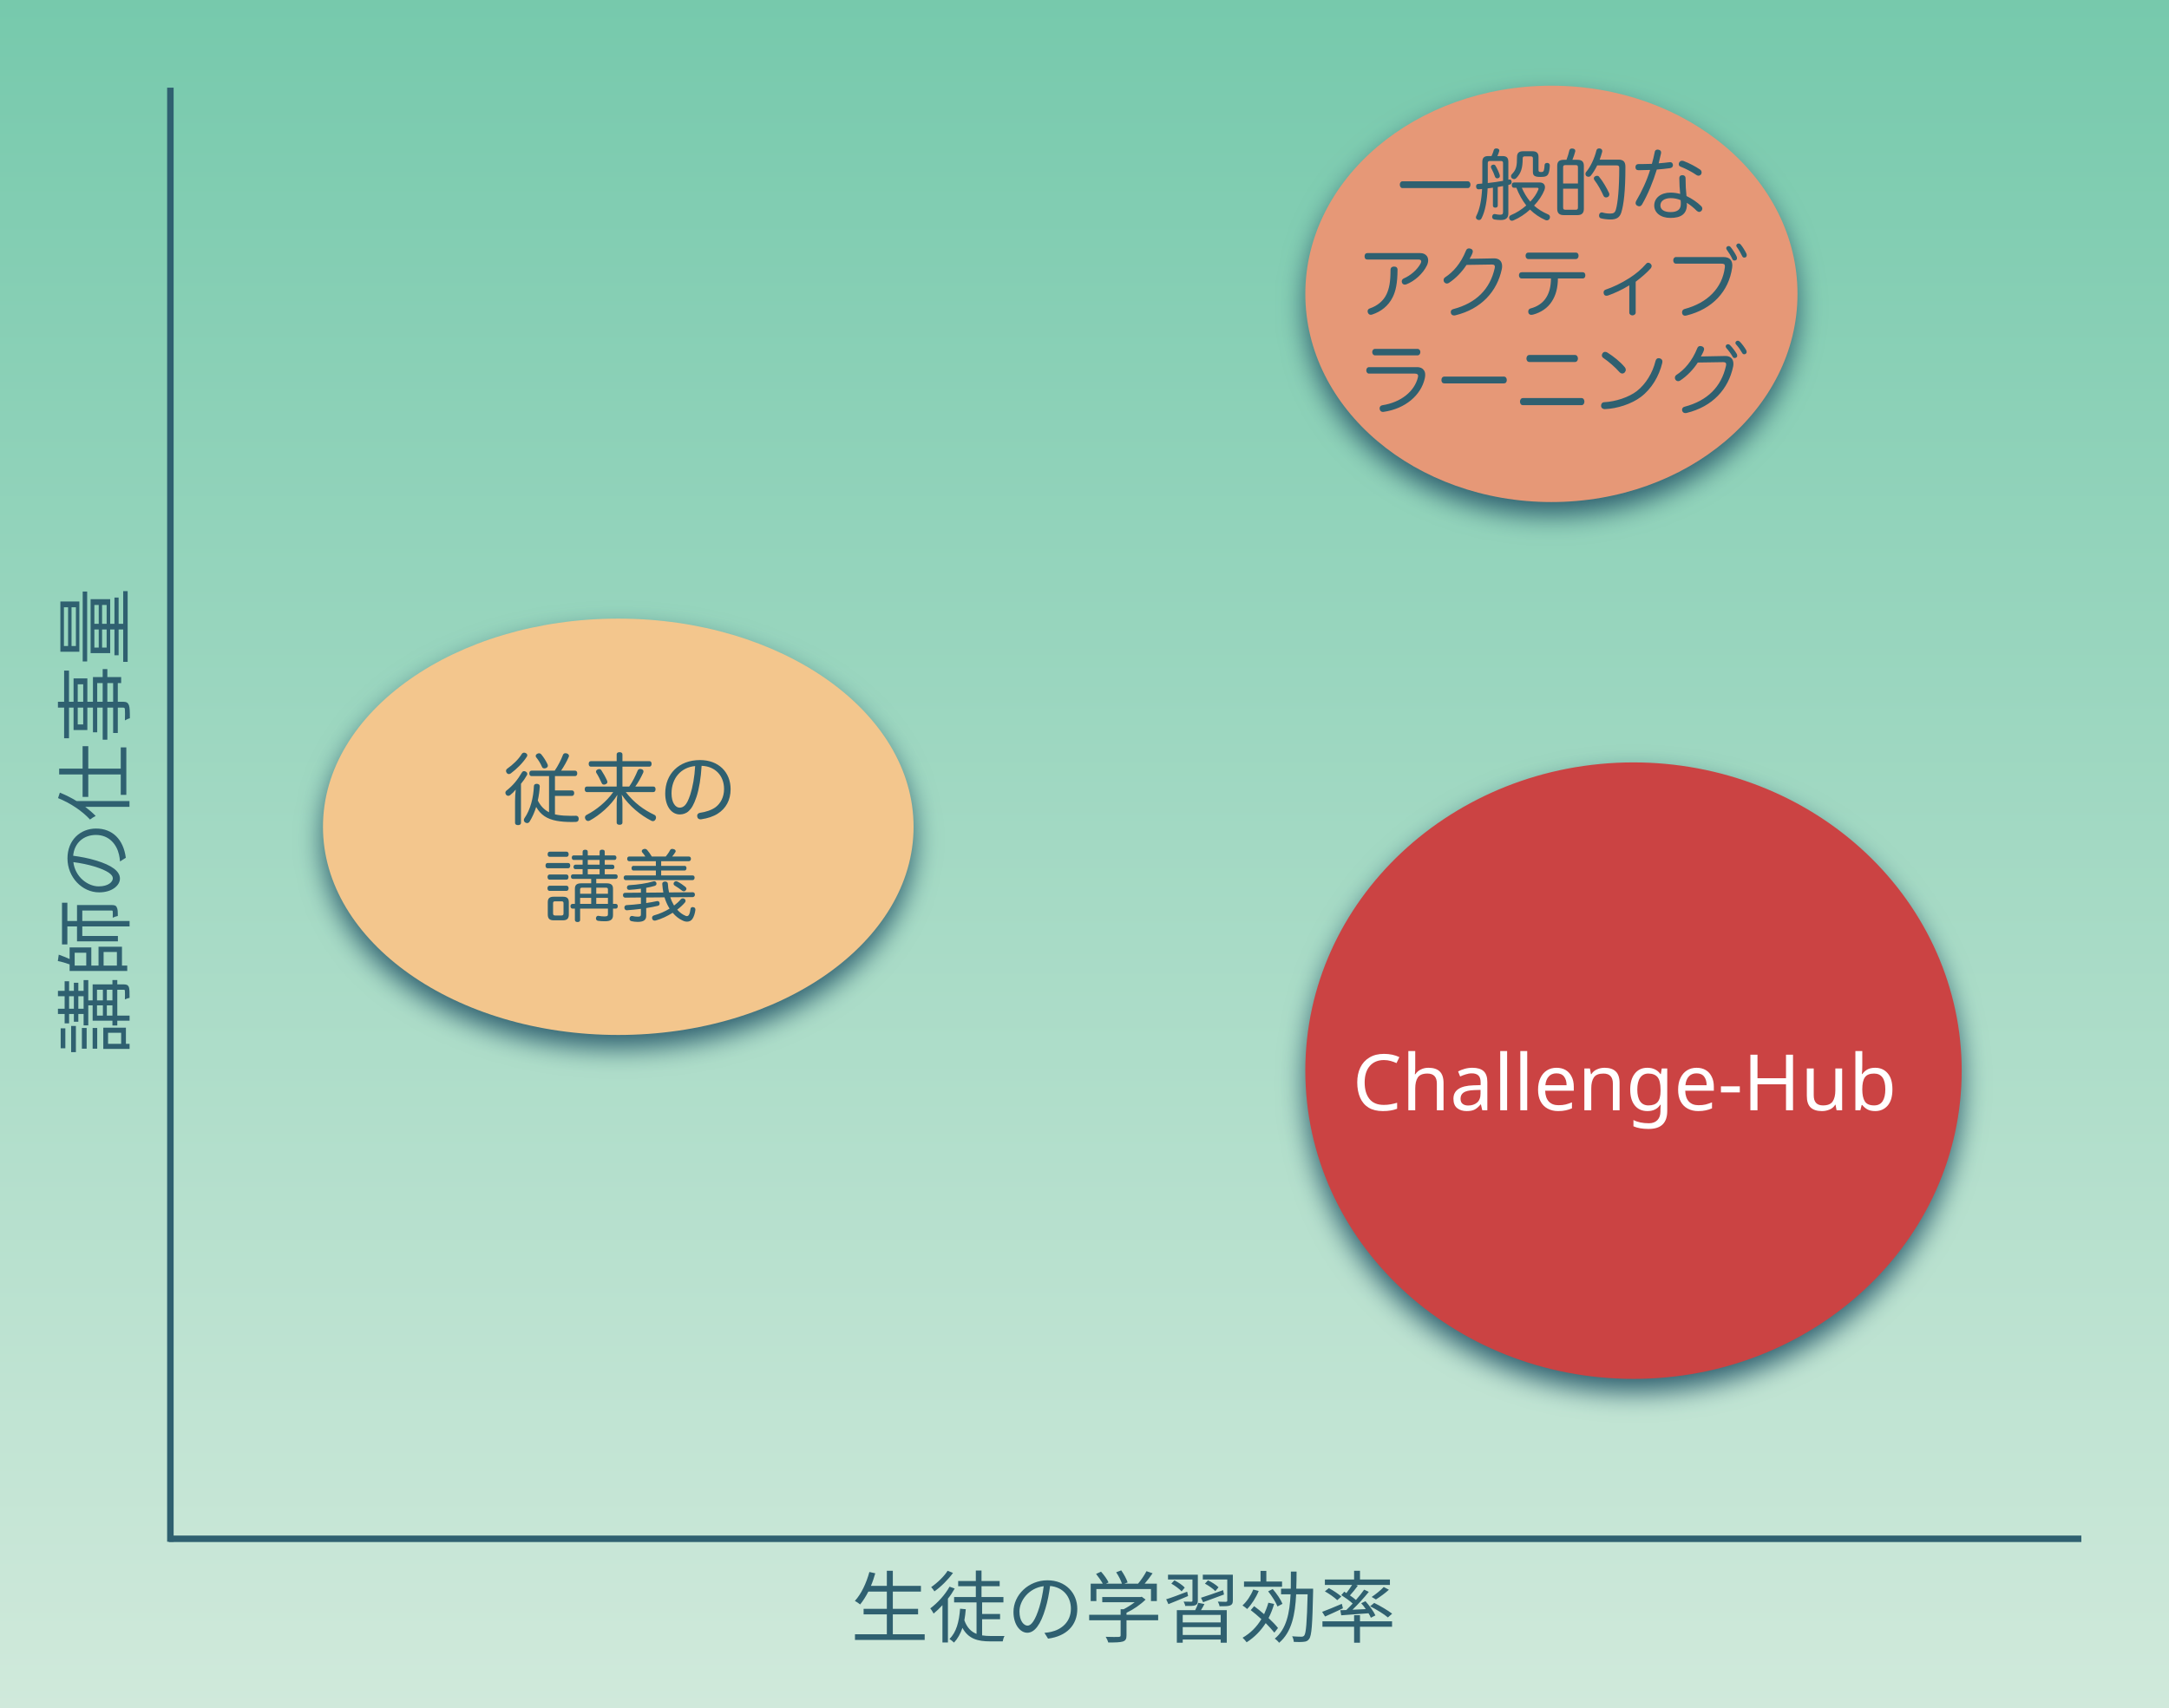
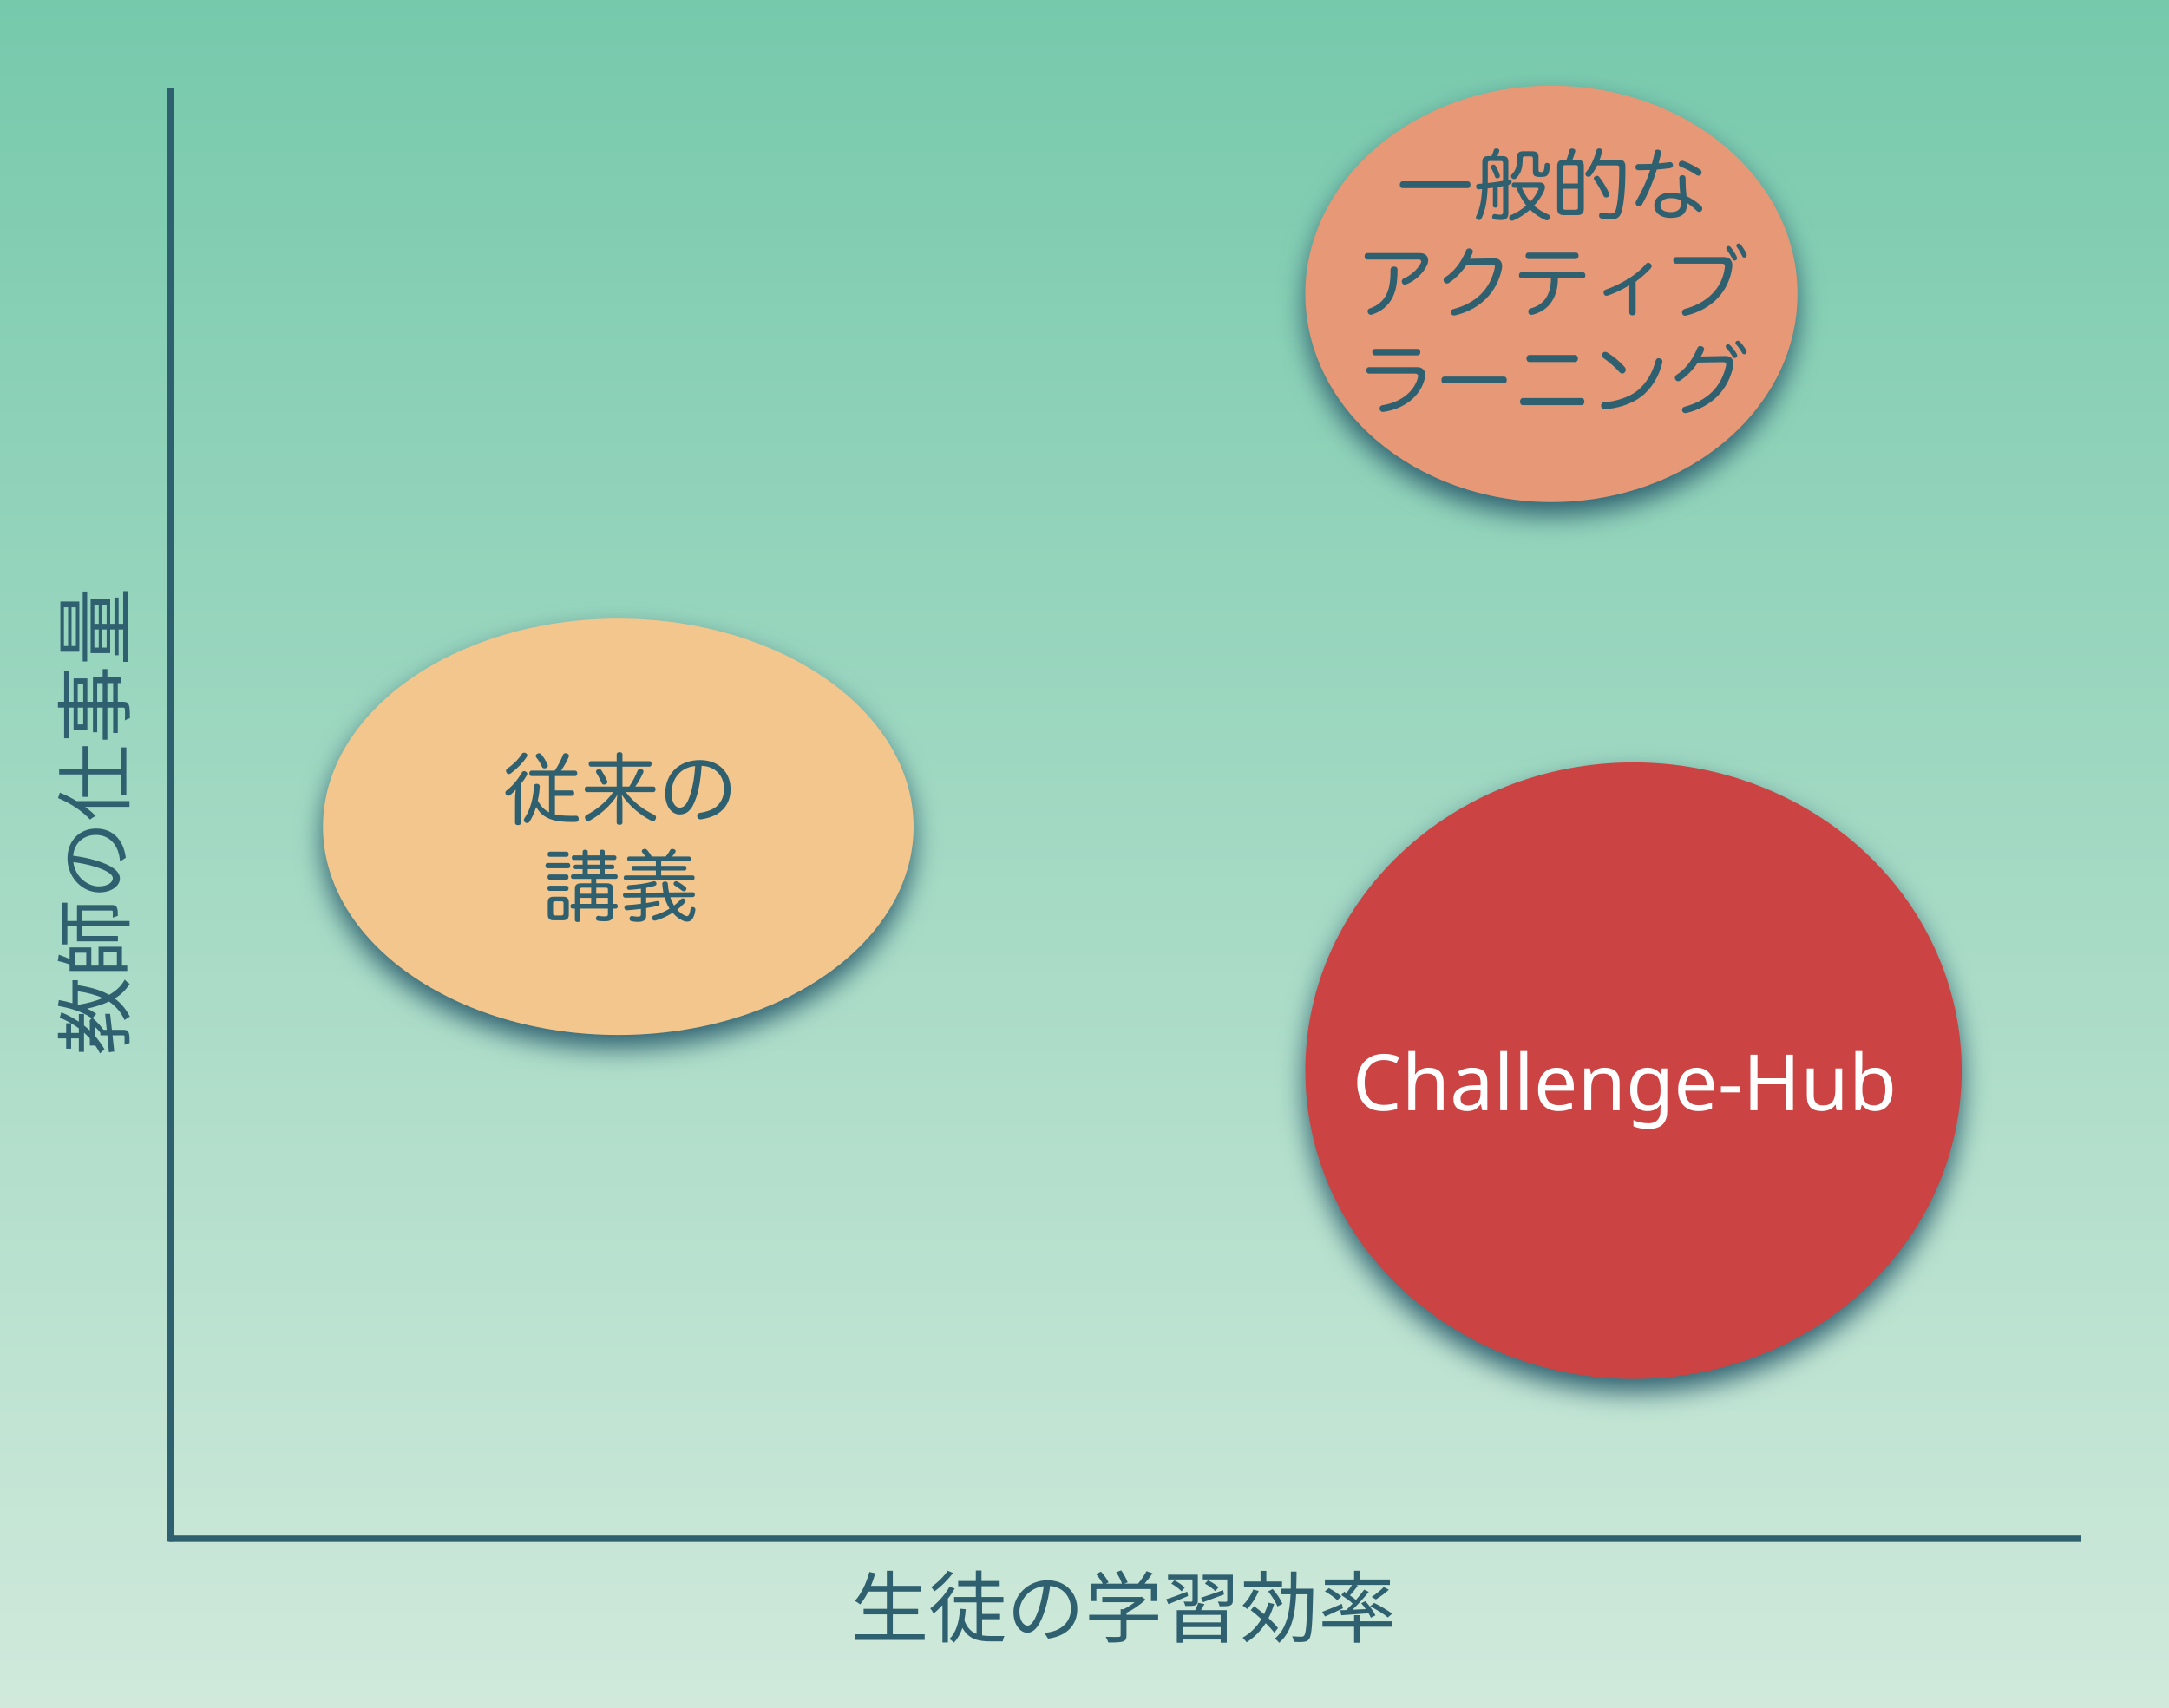
<svg xmlns="http://www.w3.org/2000/svg" xmlns:xlink="http://www.w3.org/1999/xlink" width="334px" height="263px" viewBox="0 0 334 263" version="1.1">
  <defs>
    <linearGradient x1="50%" y1="1.224%" x2="50%" y2="100%" id="linearGradient-1">
      <stop stop-color="#76C9AC" offset="0%" />
      <stop stop-color="#D2EADC" offset="100%" />
    </linearGradient>
    <path d="M52.731,130.338 C52.731,112.631 73.091,98.276 98.206,98.276 C123.321,98.276 143.681,112.631 143.681,130.338 C143.681,148.046 123.321,162.401 98.206,162.401 C73.091,162.401 52.731,148.046 52.731,130.338 Z" id="path-2" />
    <filter x="-7.7%" y="-7.8%" width="115.4%" height="121.8%" filterUnits="objectBoundingBox" id="filter-3">
      <feOffset dx="0" dy="2" in="SourceAlpha" result="shadowOffsetOuter1" />
      <feGaussianBlur stdDeviation="2" in="shadowOffsetOuter1" result="shadowBlurOuter1" />
      <feColorMatrix values="0 0 0 0 0.184   0 0 0 0 0.376   0 0 0 0 0.439  0 0 0 1 0" type="matrix" in="shadowBlurOuter1" />
    </filter>
    <path d="M204.003,48.262 C204.003,30.554 220.969,16.199 241.898,16.199 C262.828,16.199 279.794,30.554 279.794,48.262 C279.794,65.969 262.828,80.324 241.898,80.324 C220.969,80.324 204.003,65.969 204.003,48.262 Z" id="path-4" />
    <filter x="-9.2%" y="-7.8%" width="118.5%" height="121.8%" filterUnits="objectBoundingBox" id="filter-5">
      <feOffset dx="0" dy="2" in="SourceAlpha" result="shadowOffsetOuter1" />
      <feGaussianBlur stdDeviation="2" in="shadowOffsetOuter1" result="shadowBlurOuter1" />
      <feColorMatrix values="0 0 0 0 0.184   0 0 0 0 0.376   0 0 0 0 0.439  0 0 0 1 0" type="matrix" in="shadowBlurOuter1" />
    </filter>
    <path d="M204.003,167.897 C204.003,141.678 226.629,120.423 254.54,120.423 C267.943,120.423 280.797,125.425 290.275,134.328 C299.752,143.231 305.077,155.306 305.077,167.897 C305.077,194.115 282.45,215.37 254.54,215.37 C226.629,215.37 204.003,194.115 204.003,167.897 Z" id="path-6" />
    <filter x="-6.9%" y="-5.3%" width="113.9%" height="114.7%" filterUnits="objectBoundingBox" id="filter-7">
      <feOffset dx="0" dy="2" in="SourceAlpha" result="shadowOffsetOuter1" />
      <feGaussianBlur stdDeviation="2" in="shadowOffsetOuter1" result="shadowBlurOuter1" />
      <feColorMatrix values="0 0 0 0 0.184   0 0 0 0 0.376   0 0 0 0 0.439  0 0 0 1 0" type="matrix" in="shadowBlurOuter1" />
    </filter>
  </defs>
  <g id="Page-1" stroke="none" stroke-width="1" fill="none" fill-rule="evenodd">
    <g id="Shapes" transform="translate(-3, -3)">
      <polygon id="Background" fill="url(#linearGradient-1)" points="4.32079797e-14 0 339 0 339 270 0 270" />
      <path d="M29.237,16.5 L29.237,240.45" id="y-Axis" stroke="#2F6070" stroke-linejoin="round" />
      <path d="M29,240 L323.5,240" id="x-Axis" stroke="#2F6070" stroke-linejoin="round" />
      <g id="Trad-Ellipse">
        <use fill="black" fill-opacity="1" filter="url(#filter-3)" xlink:href="#path-2" />
        <use fill="#F3C68D" fill-rule="evenodd" xlink:href="#path-2" />
      </g>
      <g id="Typical-Ellipse">
        <use fill="black" fill-opacity="1" filter="url(#filter-5)" xlink:href="#path-4" />
        <use fill="#E69877" fill-rule="evenodd" xlink:href="#path-4" />
      </g>
      <g id="CH-Ellipse">
        <use fill="black" fill-opacity="1" filter="url(#filter-7)" xlink:href="#path-6" />
        <use fill="#CB4343" fill-rule="evenodd" xlink:href="#path-6" />
      </g>
    </g>
    <g id="Japanese-Text" transform="translate(8, 18)">
      <text id="生徒の学習効率" font-family="HiraMaruProN-W4, Hiragino Maru Gothic ProN" font-size="12" font-weight="normal" fill="#2F6070">
        <tspan x="123" y="234">生徒の学習効率</tspan>
      </text>
-       <text id="講師の仕事量" transform="translate(6, 108.5) rotate(270) translate(-6, -108.5) " font-family="HiraMaruProN-W4, Hiragino Maru Gothic ProN" font-size="12" font-weight="normal" fill="#2F6070">
-         <tspan x="-30" y="113.5">講師の仕事量</tspan>
+       <text id="教師の仕事量" transform="translate(6, 108.5) rotate(270) translate(-6, -108.5) " font-family="HiraMaruProN-W4, Hiragino Maru Gothic ProN" font-size="12" font-weight="normal" fill="#2F6070">
+         <tspan x="-30" y="113.5">教師の仕事量</tspan>
      </text>
      <path d="M71.312,108.744 L71.312,105.396 C71.312,104.724 71.348,104.1 71.42,103.608 C71.168,103.92 70.856,104.232 70.544,104.472 C70.46,104.532 70.364,104.568 70.268,104.568 C70.136,104.568 70.016,104.508 69.92,104.388 C69.86,104.304 69.824,104.196 69.824,104.1 C69.824,103.968 69.884,103.848 69.992,103.764 C71.012,102.96 71.708,102.096 72.368,100.968 C72.452,100.836 72.56,100.764 72.704,100.764 C72.776,100.764 72.86,100.788 72.956,100.836 C73.112,100.92 73.196,101.052 73.196,101.184 C73.196,101.256 73.184,101.316 73.148,101.376 C72.884,101.844 72.584,102.288 72.224,102.72 L72.224,108.744 C72.224,108.96 72.044,109.08 71.768,109.08 C71.492,109.08 71.312,108.96 71.312,108.744 Z M76.544,101.532 L73.856,101.532 C73.628,101.532 73.508,101.364 73.508,101.112 C73.508,100.86 73.628,100.692 73.856,100.692 L77.42,100.692 C77.924,99.96 78.392,99.036 78.692,98.256 C78.752,98.1 78.884,98.004 79.076,98.004 C79.148,98.004 79.22,98.016 79.292,98.04 C79.496,98.112 79.616,98.256 79.616,98.424 C79.616,98.472 79.604,98.532 79.58,98.58 C79.304,99.228 78.848,100.032 78.404,100.692 L80.552,100.692 C80.768,100.692 80.888,100.86 80.888,101.112 C80.888,101.364 80.768,101.532 80.552,101.532 L77.456,101.532 L77.456,103.74 L80.084,103.74 C80.3,103.74 80.42,103.908 80.42,104.148 C80.42,104.388 80.3,104.58 80.084,104.58 L77.456,104.58 L77.456,107.424 C77.588,107.46 77.732,107.484 77.876,107.508 C78.464,107.604 79.124,107.652 79.916,107.652 C80.156,107.652 80.42,107.652 80.696,107.64 L80.72,107.64 C80.96,107.64 81.116,107.832 81.116,108.108 C81.116,108.42 80.948,108.588 80.672,108.588 C80.444,108.6 80.228,108.6 80.024,108.6 C79.136,108.6 78.368,108.54 77.72,108.42 C76.208,108.144 75.248,107.484 74.564,106.284 C74.312,107.1 73.964,107.88 73.544,108.552 C73.448,108.696 73.316,108.768 73.172,108.768 C73.076,108.768 72.968,108.732 72.872,108.672 C72.74,108.576 72.668,108.444 72.668,108.3 C72.668,108.204 72.704,108.108 72.764,108.012 C73.688,106.692 74.144,104.82 74.216,103.068 C74.228,102.828 74.408,102.72 74.648,102.72 L74.684,102.72 C74.936,102.732 75.116,102.864 75.116,103.104 L75.116,103.128 C75.08,103.836 74.972,104.568 74.816,105.288 C75.2,106.068 75.764,106.704 76.544,107.1 L76.544,101.532 Z M72.968,97.992 C73.112,98.064 73.196,98.184 73.196,98.328 C73.196,98.4 73.172,98.484 73.112,98.568 C72.452,99.576 71.564,100.428 70.676,101.1 C70.58,101.172 70.472,101.22 70.364,101.22 C70.256,101.22 70.136,101.172 70.04,101.052 C69.956,100.956 69.92,100.848 69.92,100.74 C69.92,100.62 69.98,100.488 70.088,100.404 C70.988,99.768 71.816,98.988 72.356,98.112 C72.44,97.992 72.572,97.92 72.704,97.92 C72.788,97.92 72.884,97.944 72.968,97.992 Z M74.732,98.088 C74.828,98.04 74.924,98.016 75.008,98.016 C75.128,98.016 75.248,98.076 75.332,98.16 C75.74,98.664 76.064,99.168 76.328,99.744 C76.352,99.804 76.364,99.864 76.364,99.924 C76.364,100.068 76.28,100.2 76.1,100.284 C76.016,100.32 75.92,100.344 75.836,100.344 C75.668,100.344 75.524,100.272 75.464,100.116 C75.236,99.588 74.972,99.144 74.552,98.616 C74.516,98.556 74.492,98.496 74.492,98.436 C74.492,98.304 74.576,98.172 74.732,98.088 Z M87.848,103.14 L88.892,103.14 C89.42,102.396 89.888,101.424 90.188,100.692 C90.26,100.5 90.416,100.428 90.584,100.428 C90.656,100.428 90.716,100.44 90.788,100.464 C90.98,100.524 91.088,100.644 91.088,100.812 C91.088,100.86 91.076,100.92 91.052,100.992 C90.716,101.724 90.284,102.516 89.828,103.14 L92.612,103.14 C92.828,103.14 92.948,103.296 92.948,103.56 C92.948,103.8 92.828,103.992 92.612,103.992 L88.364,103.992 C89.624,105.636 91.148,106.74 92.78,107.508 C92.936,107.58 93.02,107.736 93.02,107.916 C93.02,108 92.996,108.096 92.948,108.192 C92.852,108.384 92.696,108.468 92.54,108.468 C92.456,108.468 92.384,108.444 92.3,108.408 C90.632,107.556 88.904,106.152 87.74,104.4 C87.8,104.832 87.848,105.324 87.848,105.732 L87.848,108.708 C87.848,108.912 87.68,109.032 87.404,109.032 C87.14,109.032 86.96,108.912 86.96,108.708 L86.96,105.78 C86.96,105.348 86.996,104.928 87.068,104.412 C86.108,106.044 84.284,107.58 82.844,108.36 C82.748,108.42 82.652,108.444 82.556,108.444 C82.388,108.444 82.244,108.348 82.148,108.168 C82.1,108.072 82.076,107.988 82.076,107.904 C82.076,107.736 82.172,107.58 82.352,107.496 C83.828,106.74 85.4,105.456 86.432,103.992 L82.376,103.992 C82.148,103.992 82.04,103.8 82.04,103.56 C82.04,103.296 82.148,103.14 82.376,103.14 L86.96,103.14 L86.96,100.08 L82.988,100.08 C82.772,100.08 82.652,99.9 82.652,99.648 C82.652,99.396 82.772,99.228 82.988,99.228 L86.96,99.228 L86.96,98.184 C86.96,97.968 87.128,97.848 87.404,97.848 C87.68,97.848 87.848,97.968 87.848,98.184 L87.848,99.228 L92,99.228 C92.216,99.228 92.336,99.384 92.336,99.648 C92.336,99.888 92.216,100.08 92,100.08 L87.848,100.08 L87.848,103.14 Z M84.008,100.524 C84.104,100.476 84.188,100.452 84.272,100.452 C84.416,100.452 84.536,100.512 84.608,100.644 C84.896,101.076 85.244,101.688 85.496,102.264 C85.52,102.336 85.532,102.396 85.532,102.444 C85.532,102.6 85.424,102.72 85.232,102.792 C85.148,102.828 85.076,102.84 85.004,102.84 C84.848,102.84 84.716,102.768 84.656,102.612 C84.428,102.096 84.116,101.472 83.828,101.028 C83.792,100.968 83.78,100.908 83.78,100.848 C83.78,100.716 83.852,100.596 84.008,100.524 Z M100.04,99.948 C99.932,101.772 99.668,103.452 99.248,104.736 C98.828,105.972 98.48,106.512 98.06,106.908 C97.676,107.28 97.172,107.436 96.68,107.436 C95.432,107.436 94.436,106.224 94.436,104.208 C94.436,101.22 96.524,99.06 99.8,99.06 C102.632,99.06 104.504,100.908 104.504,103.548 C104.504,105.24 103.772,106.524 102.524,107.316 C101.828,107.76 100.964,108.036 100.004,108.18 C99.956,108.192 99.908,108.192 99.872,108.192 C99.62,108.192 99.416,108.072 99.368,107.772 C99.356,107.736 99.356,107.688 99.356,107.652 C99.356,107.412 99.512,107.232 99.788,107.184 C100.664,107.064 101.588,106.764 102.188,106.32 C102.944,105.756 103.496,104.784 103.496,103.524 C103.496,101.496 102.164,100.02 100.04,99.948 Z M99.044,99.984 C96.848,100.188 95.408,101.868 95.408,104.196 C95.408,105.636 96.02,106.392 96.656,106.392 C96.932,106.392 97.208,106.296 97.46,106.044 C97.724,105.792 98,105.276 98.288,104.4 C98.66,103.272 98.96,101.628 99.044,99.984 Z M83.816,118.044 L85.436,118.044 C86.096,118.044 86.396,118.296 86.396,118.86 L86.396,121.212 L86.816,121.212 C87.02,121.212 87.128,121.356 87.128,121.572 C87.128,121.788 87.02,121.944 86.816,121.944 L86.396,121.944 L86.396,122.952 C86.396,123.624 86.024,123.888 85.16,123.888 C84.788,123.888 84.392,123.876 84.068,123.816 C83.888,123.78 83.768,123.648 83.768,123.444 C83.768,123.42 83.768,123.384 83.78,123.36 C83.816,123.144 83.96,123.048 84.116,123.048 C84.14,123.048 84.164,123.048 84.188,123.06 C84.452,123.108 84.776,123.144 85.052,123.144 C85.52,123.144 85.616,123.072 85.616,122.784 L85.616,121.944 L81.332,121.944 L81.332,123.696 C81.332,123.9 81.188,124.008 80.936,124.008 C80.696,124.008 80.528,123.9 80.528,123.696 L80.528,121.944 L80.168,121.944 C79.964,121.944 79.844,121.788 79.844,121.572 C79.844,121.356 79.964,121.212 80.168,121.212 L80.528,121.212 L80.528,118.86 C80.528,118.296 80.828,118.044 81.488,118.044 L83.036,118.044 L83.036,117.36 L80.216,117.36 C80.024,117.36 79.916,117.204 79.916,117.012 C79.916,116.796 80.024,116.664 80.216,116.664 L81.716,116.664 L81.716,115.86 L80.588,115.86 C80.42,115.86 80.312,115.704 80.312,115.536 C80.312,115.344 80.42,115.176 80.588,115.176 L81.716,115.176 L81.716,114.444 L80.324,114.444 C80.144,114.444 80.048,114.276 80.048,114.084 C80.048,113.892 80.144,113.748 80.324,113.748 L81.716,113.748 L81.716,113.184 C81.716,112.968 81.872,112.872 82.112,112.872 C82.376,112.872 82.508,112.968 82.508,113.184 L82.508,113.748 L84.332,113.748 L84.332,113.172 C84.332,112.968 84.476,112.86 84.728,112.86 C84.98,112.86 85.124,112.968 85.124,113.172 L85.124,113.748 L86.636,113.748 C86.804,113.748 86.924,113.892 86.924,114.084 C86.924,114.288 86.804,114.444 86.636,114.444 L85.124,114.444 L85.124,115.176 L86.336,115.176 C86.504,115.176 86.612,115.344 86.612,115.536 C86.612,115.716 86.504,115.86 86.336,115.86 L85.124,115.86 L85.124,116.664 L86.816,116.664 C87.008,116.664 87.116,116.796 87.116,117.012 C87.116,117.204 87.008,117.36 86.816,117.36 L83.816,117.36 L83.816,118.044 Z M83.036,121.212 L83.036,120.288 L81.332,120.288 L81.332,121.212 L83.036,121.212 Z M83.816,121.212 L85.616,121.212 L85.616,120.288 L83.816,120.288 L83.816,121.212 Z M83.036,119.652 L83.036,118.716 L81.644,118.716 C81.44,118.716 81.332,118.776 81.332,118.98 L81.332,119.652 L83.036,119.652 Z M83.816,119.652 L85.616,119.652 L85.616,118.98 C85.616,118.776 85.508,118.716 85.304,118.716 L83.816,118.716 L83.816,119.652 Z M82.508,116.664 L84.332,116.664 L84.332,115.86 L82.508,115.86 L82.508,116.664 Z M82.508,115.176 L84.332,115.176 L84.332,114.444 L82.508,114.444 L82.508,115.176 Z M76.328,114.912 L79.484,114.912 C79.7,114.912 79.808,115.068 79.808,115.32 C79.808,115.548 79.7,115.728 79.484,115.728 L76.328,115.728 C76.112,115.728 76.004,115.548 76.004,115.32 C76.004,115.08 76.112,114.912 76.328,114.912 Z M79.244,117.48 L76.628,117.48 C76.424,117.48 76.316,117.3 76.316,117.084 C76.316,116.868 76.424,116.688 76.628,116.688 L79.244,116.688 C79.436,116.688 79.544,116.868 79.544,117.084 C79.544,117.288 79.436,117.48 79.244,117.48 Z M79.244,119.208 L76.616,119.208 C76.412,119.208 76.304,119.016 76.304,118.812 C76.304,118.596 76.412,118.416 76.616,118.416 L79.244,118.416 C79.448,118.416 79.556,118.596 79.556,118.8 C79.556,119.016 79.448,119.208 79.244,119.208 Z M76.64,113.172 L79.256,113.172 C79.448,113.172 79.568,113.34 79.568,113.58 C79.568,113.808 79.448,113.964 79.256,113.964 L76.64,113.964 C76.448,113.964 76.328,113.808 76.328,113.58 C76.328,113.34 76.448,113.172 76.64,113.172 Z M79.592,120.96 L79.592,122.856 C79.592,123.492 79.304,123.744 78.668,123.744 L77.276,123.744 C76.64,123.744 76.352,123.492 76.352,122.856 L76.352,120.96 C76.352,120.348 76.64,120.108 77.276,120.108 L78.668,120.108 C79.304,120.108 79.592,120.348 79.592,120.96 Z M77.168,121.092 L77.168,122.7 C77.168,122.916 77.288,123 77.492,123 L78.452,123 C78.656,123 78.776,122.916 78.776,122.7 L78.776,121.092 C78.776,120.876 78.656,120.816 78.452,120.816 L77.492,120.816 C77.288,120.816 77.168,120.876 77.168,121.092 Z M91.508,119.484 L94.148,119.46 C94.064,119.04 94.016,118.596 93.98,118.14 L93.98,118.116 C93.98,117.9 94.148,117.78 94.4,117.768 L94.436,117.768 C94.676,117.768 94.832,117.912 94.844,118.116 C94.868,118.584 94.928,119.028 95.024,119.448 L98.696,119.424 C98.888,119.436 99.008,119.568 99.008,119.784 C99.008,120 98.888,120.132 98.696,120.168 L95.216,120.192 C95.348,120.588 95.504,120.96 95.708,121.308 C95.744,121.368 95.768,121.416 95.804,121.464 C96.2,121.164 96.56,120.84 96.848,120.492 C96.92,120.408 97.04,120.36 97.148,120.36 C97.244,120.36 97.34,120.396 97.424,120.456 C97.52,120.528 97.568,120.636 97.568,120.744 C97.568,120.84 97.532,120.924 97.472,120.996 C97.148,121.38 96.74,121.752 96.284,122.1 C96.656,122.532 97.1,122.856 97.568,123.048 C97.64,123.084 97.712,123.096 97.772,123.096 C97.892,123.096 98,123.036 98.084,122.904 C98.204,122.712 98.288,122.34 98.324,122.028 C98.348,121.8 98.48,121.704 98.66,121.704 C98.684,121.704 98.708,121.704 98.744,121.716 C98.972,121.74 99.08,121.884 99.08,122.088 L99.08,122.148 C99.02,122.676 98.84,123.216 98.624,123.528 C98.432,123.804 98.144,123.948 97.808,123.948 C97.592,123.948 97.364,123.9 97.124,123.78 C96.584,123.54 96.044,123.132 95.588,122.58 C94.772,123.096 93.848,123.528 92.984,123.768 C92.936,123.78 92.876,123.792 92.828,123.792 C92.636,123.792 92.492,123.696 92.432,123.516 C92.42,123.456 92.408,123.408 92.408,123.36 C92.408,123.168 92.528,123.036 92.732,122.976 C93.56,122.748 94.376,122.388 95.108,121.944 C95.048,121.848 95,121.752 94.94,121.656 C94.688,121.212 94.484,120.72 94.328,120.204 L91.508,120.228 L91.508,121.08 C92.12,120.996 92.684,120.888 93.128,120.792 C93.176,120.78 93.212,120.78 93.26,120.78 C93.428,120.78 93.524,120.888 93.56,121.056 C93.572,121.092 93.572,121.14 93.572,121.176 C93.572,121.344 93.476,121.476 93.296,121.512 C92.804,121.632 92.18,121.752 91.508,121.86 L91.508,123.06 C91.508,123.708 91.088,123.984 90.2,123.984 C89.876,123.984 89.528,123.948 89.24,123.876 C89.048,123.828 88.94,123.696 88.94,123.516 C88.94,123.468 88.952,123.42 88.952,123.372 C89.012,123.168 89.156,123.072 89.312,123.072 C89.348,123.072 89.384,123.072 89.408,123.084 C89.624,123.144 89.888,123.18 90.2,123.18 C90.548,123.18 90.692,123.12 90.692,122.844 L90.692,121.98 C89.948,122.076 89.192,122.148 88.52,122.196 L88.496,122.196 C88.316,122.196 88.16,122.028 88.148,121.812 L88.148,121.788 C88.148,121.572 88.28,121.416 88.472,121.404 C89.156,121.368 89.936,121.296 90.692,121.2 L90.692,120.228 L88.244,120.252 C88.04,120.216 87.932,120.084 87.932,119.868 C87.932,119.652 88.04,119.52 88.244,119.508 L90.692,119.484 L90.692,118.872 C90.104,118.956 89.492,119.016 88.928,119.052 L88.892,119.052 C88.664,119.052 88.568,118.932 88.544,118.752 L88.544,118.692 C88.544,118.524 88.652,118.344 88.856,118.332 C90.176,118.26 91.64,118.044 92.564,117.756 C92.624,117.732 92.684,117.72 92.732,117.72 C92.876,117.72 92.996,117.792 93.068,117.96 C93.08,118.008 93.092,118.056 93.092,118.104 C93.092,118.248 93.008,118.38 92.804,118.44 C92.42,118.56 91.976,118.656 91.508,118.74 L91.508,119.484 Z M92.996,114.636 L88.88,114.636 C88.688,114.636 88.58,114.468 88.58,114.276 C88.58,114.072 88.688,113.916 88.88,113.916 L91.376,113.916 C91.22,113.676 91.028,113.412 90.896,113.28 C90.848,113.22 90.824,113.16 90.824,113.088 C90.824,112.968 90.908,112.86 91.04,112.8 C91.124,112.764 91.208,112.74 91.292,112.74 C91.436,112.74 91.568,112.8 91.664,112.92 C91.868,113.148 92.12,113.508 92.372,113.916 L94.52,113.916 C94.772,113.604 95.036,113.232 95.156,112.98 C95.24,112.812 95.372,112.74 95.528,112.74 C95.6,112.74 95.66,112.752 95.732,112.776 C95.924,112.824 96.044,112.944 96.044,113.088 C96.044,113.136 96.032,113.196 95.996,113.244 C95.9,113.424 95.696,113.688 95.504,113.916 L98.084,113.916 C98.276,113.916 98.396,114.06 98.396,114.276 C98.396,114.468 98.276,114.636 98.084,114.636 L93.812,114.636 L93.812,115.356 L97.436,115.356 C97.604,115.356 97.712,115.512 97.712,115.716 C97.712,115.884 97.604,116.076 97.436,116.076 L93.812,116.076 L93.812,116.832 L98.66,116.832 C98.852,116.832 98.96,116.964 98.96,117.18 C98.96,117.372 98.852,117.552 98.66,117.552 L88.34,117.552 C88.148,117.552 88.04,117.372 88.04,117.18 C88.04,116.988 88.148,116.832 88.34,116.832 L92.996,116.832 L92.996,116.076 L89.528,116.076 C89.348,116.076 89.252,115.884 89.252,115.716 C89.252,115.524 89.348,115.356 89.528,115.356 L92.996,115.356 L92.996,114.636 Z M96.332,117.78 C96.692,117.96 97.232,118.332 97.52,118.572 C97.64,118.668 97.7,118.776 97.7,118.884 C97.7,118.956 97.676,119.04 97.604,119.112 C97.52,119.22 97.412,119.268 97.292,119.268 C97.208,119.268 97.112,119.232 97.028,119.172 C96.728,118.932 96.236,118.584 95.912,118.404 C95.792,118.332 95.72,118.224 95.72,118.104 C95.72,118.032 95.744,117.948 95.804,117.876 C95.888,117.768 95.996,117.72 96.104,117.72 C96.176,117.72 96.248,117.744 96.332,117.78 Z" id="従来の-講義-copy" fill="#2F6070" />
      <path d="M218.04,10.968 L207.948,10.968 C207.696,10.968 207.552,10.692 207.552,10.44 C207.552,10.176 207.696,9.924 207.948,9.924 L218.04,9.924 C218.292,9.924 218.436,10.176 218.436,10.44 C218.436,10.692 218.292,10.968 218.04,10.968 Z M221.796,7.392 C221.856,7.368 221.916,7.356 221.976,7.356 C222.108,7.356 222.228,7.404 222.288,7.524 C222.54,7.932 222.792,8.496 222.936,8.94 C222.948,9 222.96,9.06 222.96,9.108 C222.96,9.276 222.876,9.384 222.72,9.432 C222.672,9.456 222.612,9.468 222.552,9.468 C222.408,9.468 222.264,9.384 222.204,9.192 C222.084,8.82 221.856,8.304 221.616,7.86 C221.592,7.812 221.58,7.764 221.58,7.716 C221.58,7.56 221.688,7.44 221.796,7.392 Z M224.268,6.948 L224.268,9.684 C224.292,9.672 224.328,9.672 224.352,9.66 C224.4,9.648 224.436,9.648 224.472,9.648 C224.652,9.648 224.748,9.768 224.772,9.972 L224.772,10.044 C224.772,10.212 224.7,10.368 224.52,10.416 C224.436,10.44 224.352,10.452 224.268,10.476 L224.268,14.868 C224.268,15.588 223.86,15.888 223.104,15.888 C222.78,15.888 222.36,15.852 222.108,15.804 C221.916,15.768 221.772,15.612 221.772,15.408 C221.772,15.372 221.772,15.336 221.784,15.3 C221.832,15.072 221.976,14.964 222.144,14.964 C222.18,14.964 222.216,14.964 222.252,14.976 C222.456,15.024 222.732,15.072 222.984,15.072 C223.356,15.072 223.452,14.964 223.452,14.604 L223.452,10.656 C223.188,10.704 222.912,10.752 222.636,10.8 L222.636,13.668 C222.636,13.872 222.492,13.98 222.264,13.98 C222.048,13.98 221.892,13.872 221.892,13.668 L221.892,10.908 C221.616,10.944 221.352,10.98 221.076,11.016 C220.992,12.888 220.716,14.496 220.14,15.624 C220.044,15.804 219.912,15.888 219.756,15.888 C219.672,15.888 219.6,15.864 219.516,15.828 C219.348,15.744 219.276,15.624 219.276,15.48 C219.276,15.408 219.3,15.312 219.348,15.228 C219.84,14.268 220.128,12.888 220.224,11.112 C220.056,11.124 219.888,11.148 219.72,11.16 L219.672,11.16 C219.456,11.16 219.324,11.016 219.3,10.752 L219.3,10.692 C219.3,10.44 219.444,10.332 219.66,10.32 C219.852,10.308 220.056,10.296 220.248,10.272 C220.26,10.068 220.26,9.852 220.26,9.636 L220.26,6.948 C220.26,6.288 220.548,6.036 221.196,6.036 L221.676,6.036 C221.82,5.724 221.964,5.364 222.024,5.112 C222.072,4.956 222.204,4.86 222.396,4.86 C222.444,4.86 222.492,4.86 222.552,4.872 C222.768,4.92 222.876,5.028 222.876,5.184 C222.876,5.208 222.876,5.244 222.864,5.268 C222.804,5.508 222.684,5.808 222.576,6.036 L223.356,6.036 C224.004,6.036 224.268,6.288 224.268,6.948 Z M223.452,9.852 L223.452,7.116 C223.452,6.864 223.344,6.792 223.104,6.792 L221.448,6.792 C221.22,6.792 221.1,6.864 221.1,7.116 L221.1,10.188 C221.892,10.104 222.672,9.996 223.452,9.852 Z M225.504,10.92 L225.132,10.92 C224.904,10.92 224.796,10.74 224.796,10.512 C224.796,10.284 224.904,10.104 225.132,10.104 L229.092,10.104 C229.62,10.104 229.908,10.404 229.908,10.836 C229.908,10.968 229.872,11.124 229.812,11.292 C229.488,12.096 228.936,12.924 228.228,13.668 C228.828,14.208 229.536,14.652 230.424,15.036 C230.58,15.108 230.676,15.252 230.676,15.42 C230.676,15.504 230.652,15.588 230.616,15.684 C230.544,15.828 230.388,15.936 230.208,15.936 C230.124,15.936 230.052,15.924 229.968,15.888 C229.08,15.492 228.3,14.964 227.604,14.28 C226.848,14.976 225.972,15.552 225.072,15.936 C224.988,15.972 224.904,15.996 224.82,15.996 C224.676,15.996 224.544,15.936 224.46,15.78 C224.412,15.696 224.388,15.6 224.388,15.516 C224.388,15.36 224.484,15.216 224.664,15.132 C225.516,14.784 226.332,14.256 227.028,13.644 C226.38,12.816 225.888,11.904 225.504,10.92 Z M228.684,10.92 L226.344,10.92 C226.68,11.7 227.1,12.408 227.64,13.056 C228.192,12.48 228.624,11.844 228.864,11.244 C228.9,11.172 228.912,11.112 228.912,11.064 C228.912,10.968 228.84,10.92 228.684,10.92 Z M228.048,8.472 L228.048,6.384 C228.048,6.156 227.928,6.084 227.724,6.084 L226.8,6.084 C226.596,6.084 226.476,6.156 226.476,6.384 C226.476,7.884 226.224,8.652 225.504,9.42 C225.396,9.528 225.276,9.588 225.144,9.588 C225.036,9.588 224.916,9.54 224.82,9.456 C224.724,9.384 224.676,9.264 224.676,9.132 C224.676,9.036 224.712,8.928 224.796,8.844 C225.492,8.148 225.6,7.56 225.6,6.18 C225.6,5.544 225.924,5.292 226.548,5.292 L227.964,5.292 C228.6,5.292 228.912,5.556 228.912,6.168 L228.912,8.184 C228.912,8.436 229.008,8.496 229.32,8.496 C229.572,8.496 229.68,8.424 229.74,8.232 C229.8,8.04 229.836,7.716 229.848,7.416 C229.86,7.224 229.992,7.092 230.232,7.092 L230.268,7.092 C230.508,7.104 230.652,7.26 230.652,7.464 C230.64,7.992 230.568,8.508 230.4,8.82 C230.232,9.12 229.968,9.252 229.272,9.252 C228.348,9.252 228.048,9.096 228.048,8.472 Z M240.948,7.476 L237.948,7.476 C237.648,8.076 237.312,8.64 236.964,9.06 C236.868,9.18 236.736,9.228 236.604,9.228 C236.484,9.228 236.352,9.18 236.268,9.108 C236.184,9.024 236.136,8.916 236.136,8.796 C236.136,8.676 236.172,8.556 236.268,8.46 C236.904,7.716 237.528,6.396 237.828,5.172 C237.888,4.944 238.056,4.86 238.248,4.86 C238.296,4.86 238.344,4.86 238.392,4.872 C238.584,4.908 238.728,5.052 238.728,5.256 C238.728,5.304 238.728,5.34 238.716,5.388 C238.608,5.784 238.476,6.18 238.332,6.588 L241.224,6.588 C241.968,6.588 242.292,6.912 242.292,7.656 L242.292,7.896 C242.292,11.352 242.04,13.524 241.656,14.736 C241.404,15.528 240.876,15.804 240.012,15.804 C239.496,15.804 238.932,15.732 238.524,15.624 C238.332,15.576 238.236,15.408 238.236,15.204 C238.236,15.156 238.248,15.096 238.26,15.036 C238.32,14.82 238.476,14.712 238.656,14.712 C238.704,14.712 238.752,14.724 238.8,14.736 C239.1,14.832 239.496,14.892 239.94,14.892 C240.456,14.892 240.696,14.772 240.84,14.232 C241.128,13.188 241.344,11.04 241.344,7.848 C241.344,7.56 241.224,7.476 240.948,7.476 Z M234.132,6.612 L234.888,6.612 C235.572,6.612 235.896,6.876 235.896,7.548 L235.896,14.16 C235.896,14.844 235.56,15.132 234.888,15.132 L232.812,15.132 C232.128,15.132 231.792,14.844 231.792,14.16 L231.792,7.548 C231.792,6.876 232.116,6.612 232.812,6.612 L233.22,6.612 C233.412,6.12 233.556,5.592 233.664,5.148 C233.712,4.968 233.856,4.872 234.06,4.872 C234.108,4.872 234.168,4.872 234.216,4.884 C234.468,4.932 234.576,5.052 234.576,5.244 C234.576,5.28 234.576,5.316 234.564,5.34 C234.456,5.748 234.3,6.228 234.132,6.612 Z M232.704,10.26 L234.984,10.26 L234.984,7.752 C234.984,7.488 234.864,7.428 234.636,7.428 L233.064,7.428 C232.824,7.428 232.704,7.488 232.704,7.752 L232.704,10.26 Z M232.704,11.064 L232.704,13.968 C232.704,14.244 232.824,14.304 233.064,14.304 L234.636,14.304 C234.864,14.304 234.984,14.244 234.984,13.968 L234.984,11.064 L232.704,11.064 Z M237.612,9.168 C237.708,9.108 237.828,9.072 237.936,9.072 C238.044,9.072 238.152,9.108 238.236,9.216 C238.836,9.936 239.412,10.956 239.772,11.724 C239.808,11.796 239.82,11.868 239.82,11.94 C239.82,12.108 239.736,12.264 239.568,12.348 C239.484,12.384 239.388,12.408 239.304,12.408 C239.148,12.408 238.992,12.324 238.908,12.132 C238.608,11.448 238.068,10.44 237.528,9.744 C237.468,9.66 237.432,9.576 237.432,9.48 C237.432,9.36 237.492,9.24 237.612,9.168 Z M251.244,6.792 C252.156,7.14 253.116,7.656 253.788,8.112 C253.956,8.22 254.028,8.4 254.028,8.556 C254.028,8.652 254.004,8.748 253.956,8.832 C253.86,8.976 253.704,9.06 253.548,9.06 C253.44,9.06 253.344,9.024 253.248,8.964 C252.54,8.472 251.64,8.004 250.74,7.644 C250.584,7.584 250.512,7.44 250.512,7.284 C250.512,7.188 250.536,7.092 250.584,7.008 C250.692,6.84 250.848,6.756 251.028,6.756 C251.1,6.756 251.172,6.768 251.244,6.792 Z M247.128,8.112 C246.552,9.996 245.772,11.892 244.872,13.464 C244.752,13.668 244.596,13.776 244.428,13.776 C244.32,13.776 244.212,13.74 244.092,13.668 C243.936,13.572 243.864,13.428 243.864,13.272 C243.864,13.164 243.9,13.032 243.972,12.912 C244.8,11.508 245.604,9.792 246.096,8.172 C245.652,8.196 245.184,8.208 244.716,8.208 L244.26,8.208 C243.984,8.208 243.84,8.028 243.84,7.74 C243.84,7.452 244.008,7.272 244.284,7.272 L244.8,7.272 C245.316,7.272 245.856,7.26 246.372,7.236 C246.54,6.648 246.684,6.048 246.804,5.436 C246.828,5.172 247.008,5.04 247.248,5.04 C247.284,5.04 247.32,5.04 247.368,5.052 C247.632,5.1 247.788,5.232 247.788,5.472 C247.788,5.52 247.788,5.568 247.776,5.628 C247.668,6.12 247.548,6.636 247.416,7.152 C248.004,7.104 248.568,7.056 249.072,6.984 C249.108,6.972 249.144,6.972 249.18,6.972 C249.42,6.972 249.564,7.116 249.612,7.368 L249.612,7.44 C249.612,7.668 249.468,7.848 249.18,7.896 C248.556,7.992 247.848,8.052 247.128,8.112 Z M251.7,12.192 C252.504,12.576 253.356,13.14 253.956,13.74 C254.076,13.86 254.136,14.004 254.136,14.136 C254.136,14.256 254.088,14.376 254.004,14.472 C253.896,14.58 253.776,14.64 253.656,14.64 C253.536,14.64 253.404,14.58 253.296,14.484 C252.828,14.016 252.24,13.524 251.736,13.236 C251.76,13.38 251.76,13.536 251.76,13.644 C251.7,14.952 250.86,15.564 249.228,15.564 C247.728,15.564 246.732,14.772 246.732,13.644 C246.732,12.492 247.752,11.664 249.24,11.664 C249.744,11.664 250.236,11.736 250.728,11.868 C250.656,11.196 250.596,10.248 250.596,9.468 C250.596,9.12 250.8,8.976 251.064,8.976 C251.352,8.976 251.556,9.132 251.556,9.468 C251.556,10.5 251.604,11.34 251.7,12.192 Z M250.8,12.828 C250.32,12.612 249.78,12.516 249.264,12.516 C248.292,12.516 247.68,12.972 247.68,13.632 C247.68,14.292 248.268,14.664 249.252,14.664 C250.272,14.664 250.824,14.28 250.824,13.428 C250.824,13.236 250.824,13.068 250.8,12.828 Z M202.56,20.976 L210.648,20.976 C211.188,20.976 211.5,21.156 211.716,21.432 C211.848,21.612 211.92,21.84 211.92,22.104 C211.92,22.332 211.86,22.596 211.74,22.86 C211.128,24.156 209.808,25.308 208.596,25.776 C208.5,25.812 208.416,25.836 208.332,25.836 C208.164,25.836 208.008,25.764 207.924,25.608 C207.876,25.524 207.852,25.428 207.852,25.344 C207.852,25.14 207.972,24.972 208.152,24.888 C209.208,24.432 210.216,23.58 210.768,22.56 C210.816,22.452 210.852,22.344 210.852,22.26 C210.852,22.092 210.732,21.972 210.456,21.972 L202.56,21.972 C202.272,21.972 202.128,21.792 202.128,21.48 C202.128,21.168 202.284,20.976 202.56,20.976 Z M206.676,23.052 C207,23.052 207.204,23.22 207.204,23.544 C207.192,25.644 206.928,26.832 206.448,27.792 C205.788,29.124 204.636,30 203.328,30.432 C203.244,30.468 203.16,30.48 203.076,30.48 C202.884,30.48 202.74,30.384 202.644,30.168 C202.608,30.084 202.596,30 202.596,29.928 C202.596,29.736 202.704,29.58 202.944,29.496 C204.084,29.112 205.032,28.344 205.512,27.312 C205.92,26.436 206.124,25.428 206.124,23.568 C206.124,23.22 206.352,23.052 206.676,23.052 Z M221.688,22.74 L217.824,22.8 C217.128,23.88 216.168,24.876 215.112,25.572 C215.004,25.632 214.908,25.668 214.8,25.668 C214.644,25.668 214.5,25.584 214.392,25.452 C214.332,25.368 214.296,25.26 214.296,25.14 C214.296,24.984 214.368,24.804 214.548,24.696 C215.736,23.928 216.936,22.608 217.74,20.604 C217.824,20.388 217.968,20.256 218.208,20.256 C218.268,20.256 218.34,20.268 218.424,20.292 C218.676,20.352 218.796,20.532 218.796,20.724 C218.796,20.772 218.784,20.832 218.772,20.88 C218.7,21.132 218.532,21.468 218.304,21.864 L222.06,21.792 C222.828,21.78 223.308,22.212 223.308,22.992 C223.308,23.136 223.296,23.28 223.26,23.448 C222.54,26.844 220.152,29.592 216.06,30.576 C216.012,30.588 215.964,30.588 215.916,30.588 C215.676,30.588 215.496,30.468 215.424,30.24 C215.412,30.18 215.4,30.12 215.4,30.06 C215.4,29.844 215.532,29.664 215.796,29.604 C219.3,28.68 221.448,26.544 222.168,23.292 C222.18,23.208 222.192,23.148 222.192,23.076 C222.192,22.848 222.072,22.74 221.736,22.74 L221.688,22.74 Z M230.832,24.888 L226.32,24.888 C226.044,24.888 225.9,24.672 225.9,24.396 C225.9,24.132 226.044,23.928 226.332,23.928 L235.692,23.928 C235.992,23.928 236.124,24.132 236.124,24.396 C236.124,24.672 235.992,24.888 235.704,24.888 L231.9,24.888 C231.888,26.328 231.576,27.492 230.964,28.428 C230.328,29.436 229.284,30.132 228.072,30.456 C227.976,30.48 227.892,30.492 227.808,30.492 C227.604,30.492 227.436,30.396 227.364,30.204 C227.34,30.132 227.328,30.06 227.328,29.988 C227.328,29.772 227.448,29.568 227.676,29.508 C228.732,29.244 229.62,28.632 230.112,27.804 C230.58,27.048 230.82,26.136 230.832,24.888 Z M227.352,20.904 L234.648,20.904 C234.948,20.904 235.08,21.12 235.08,21.396 C235.08,21.66 234.924,21.9 234.648,21.9 L227.352,21.9 C227.076,21.9 226.92,21.66 226.92,21.396 C226.92,21.12 227.064,20.904 227.352,20.904 Z M243.876,25.392 L243.876,30.156 C243.876,30.408 243.612,30.576 243.372,30.576 C243.132,30.576 242.892,30.42 242.892,30.144 L242.892,25.944 C241.8,26.616 240.588,27.18 239.604,27.516 C239.52,27.54 239.448,27.552 239.376,27.552 C239.172,27.552 239.028,27.444 238.968,27.264 C238.944,27.192 238.932,27.12 238.932,27.048 C238.932,26.844 239.04,26.676 239.256,26.604 C240.36,26.232 241.608,25.656 242.904,24.828 C243.948,24.156 244.74,23.484 245.496,22.62 C245.58,22.512 245.688,22.464 245.808,22.464 C245.928,22.464 246.048,22.524 246.168,22.62 C246.276,22.728 246.336,22.848 246.336,22.98 C246.336,23.088 246.288,23.208 246.204,23.316 C245.616,23.988 244.764,24.72 243.876,25.392 Z M250.092,21.588 L257.352,21.588 C257.928,21.588 258.276,21.732 258.504,22.02 C258.672,22.236 258.756,22.536 258.756,22.884 C258.756,22.992 258.744,23.1 258.732,23.22 C258.216,26.868 255.696,29.604 251.712,30.588 C251.628,30.612 251.556,30.624 251.484,30.624 C251.268,30.624 251.1,30.504 251.04,30.288 C251.016,30.216 251.016,30.156 251.016,30.096 C251.016,29.856 251.148,29.664 251.4,29.592 C254.856,28.68 257.208,26.412 257.604,23.184 C257.616,23.124 257.616,23.064 257.616,23.004 C257.616,22.692 257.46,22.608 257.088,22.608 L250.092,22.608 C249.816,22.608 249.66,22.392 249.66,22.092 C249.66,21.804 249.828,21.588 250.092,21.588 Z M257.82,20.22 C257.82,20.052 257.988,19.896 258.18,19.896 C258.348,19.896 258.42,19.968 258.504,20.064 C258.84,20.472 259.224,21.084 259.416,21.492 C259.452,21.576 259.476,21.66 259.476,21.816 C259.476,21.996 259.296,22.128 259.104,22.128 C258.912,22.128 258.816,22.032 258.756,21.888 C258.564,21.456 258.228,20.904 257.928,20.496 C257.856,20.412 257.82,20.316 257.82,20.22 Z M259.368,19.824 C259.368,19.632 259.548,19.5 259.74,19.5 C259.872,19.5 259.956,19.572 260.052,19.668 C260.34,20.004 260.724,20.64 260.928,21.06 C260.964,21.132 260.976,21.24 260.976,21.312 C260.976,21.552 260.808,21.672 260.604,21.672 C260.424,21.672 260.352,21.588 260.28,21.456 C260.052,20.976 259.776,20.496 259.488,20.1 C259.392,19.98 259.368,19.92 259.368,19.824 Z M203.724,35.736 L210.3,35.736 C210.552,35.736 210.72,35.964 210.72,36.228 C210.72,36.48 210.552,36.732 210.3,36.732 L203.724,36.732 C203.472,36.732 203.304,36.48 203.304,36.228 C203.304,35.964 203.472,35.736 203.724,35.736 Z M202.8,38.544 L210.192,38.544 C210.756,38.544 211.104,38.748 211.308,39.084 C211.416,39.264 211.464,39.48 211.464,39.732 C211.464,39.912 211.44,40.104 211.392,40.308 C210.804,42.876 208.404,44.952 205.068,45.432 C205.032,45.444 204.996,45.444 204.96,45.444 C204.684,45.444 204.492,45.276 204.456,45 C204.444,44.964 204.444,44.928 204.444,44.892 C204.444,44.64 204.6,44.46 204.864,44.412 C207.756,43.968 209.808,42.264 210.336,40.14 C210.36,40.056 210.372,39.972 210.372,39.9 C210.372,39.672 210.24,39.54 209.844,39.54 L202.8,39.54 C202.548,39.54 202.392,39.3 202.392,39.048 C202.392,38.784 202.548,38.544 202.8,38.544 Z M223.56,41.052 L214.428,41.052 C214.128,41.052 213.96,40.86 213.96,40.536 C213.96,40.224 214.128,39.996 214.44,39.996 L223.548,39.996 C223.86,39.996 224.028,40.224 224.028,40.536 C224.028,40.86 223.86,41.052 223.56,41.052 Z M227.496,36.672 L234.54,36.672 C234.816,36.672 234.984,36.948 234.984,37.212 C234.984,37.5 234.816,37.752 234.552,37.752 L227.496,37.752 C227.22,37.752 227.052,37.5 227.052,37.212 C227.052,36.948 227.22,36.672 227.496,36.672 Z M226.5,43.308 L235.536,43.308 C235.824,43.308 235.98,43.584 235.98,43.848 C235.98,44.136 235.824,44.4 235.548,44.4 L226.488,44.4 C226.224,44.4 226.056,44.136 226.056,43.848 C226.056,43.584 226.224,43.308 226.5,43.308 Z M239.544,36.312 C240.42,36.864 241.512,37.716 242.208,38.568 C242.304,38.688 242.352,38.82 242.352,38.952 C242.352,39.096 242.292,39.24 242.184,39.36 C242.088,39.468 241.956,39.528 241.812,39.528 C241.668,39.528 241.512,39.456 241.368,39.3 C240.708,38.544 239.724,37.692 238.86,37.104 C238.728,37.008 238.668,36.864 238.668,36.72 C238.668,36.6 238.716,36.468 238.8,36.372 C238.908,36.24 239.04,36.192 239.184,36.192 C239.316,36.192 239.436,36.24 239.544,36.312 Z M247.584,37.188 C247.836,37.26 247.992,37.428 247.992,37.68 C247.992,37.752 247.98,37.824 247.968,37.896 C247.476,39.936 246.336,41.88 244.668,43.14 C243.216,44.232 240.996,44.94 239.136,45.012 L239.112,45.012 C238.8,45.012 238.572,44.832 238.548,44.532 L238.548,44.472 C238.548,44.184 238.728,43.956 239.028,43.944 C240.804,43.86 242.844,43.164 244.044,42.24 C245.448,41.148 246.492,39.396 246.924,37.62 C247.008,37.296 247.188,37.164 247.404,37.164 C247.464,37.164 247.524,37.176 247.584,37.188 Z M257.304,37.776 L253.44,37.836 C252.744,38.916 251.784,39.912 250.728,40.608 C250.62,40.68 250.524,40.704 250.416,40.704 C250.26,40.704 250.116,40.632 250.008,40.488 C249.948,40.404 249.912,40.296 249.912,40.188 C249.912,40.02 249.984,39.852 250.164,39.732 C251.352,38.964 252.552,37.644 253.356,35.64 C253.44,35.424 253.584,35.292 253.824,35.292 C253.884,35.292 253.956,35.304 254.04,35.328 C254.292,35.4 254.412,35.568 254.412,35.772 C254.412,35.82 254.4,35.868 254.388,35.916 C254.316,36.168 254.148,36.504 253.92,36.9 L257.676,36.828 C258.444,36.816 258.924,37.248 258.924,38.028 C258.924,38.172 258.912,38.316 258.876,38.484 C258.156,41.88 255.768,44.628 251.676,45.612 C251.628,45.624 251.58,45.624 251.532,45.624 C251.304,45.624 251.112,45.504 251.04,45.276 C251.028,45.216 251.016,45.156 251.016,45.108 C251.016,44.88 251.16,44.7 251.412,44.64 C254.916,43.716 257.064,41.58 257.784,38.328 C257.796,38.244 257.808,38.172 257.808,38.112 C257.808,37.884 257.688,37.776 257.352,37.776 L257.304,37.776 Z M257.736,35.34 C257.736,35.184 257.892,35.016 258.084,35.016 C258.216,35.016 258.3,35.052 258.396,35.148 C258.768,35.52 259.2,36.096 259.428,36.492 C259.464,36.564 259.512,36.648 259.512,36.804 C259.512,36.984 259.344,37.14 259.116,37.14 C258.972,37.14 258.876,37.08 258.804,36.936 C258.552,36.492 258.192,36 257.856,35.628 C257.784,35.544 257.736,35.448 257.736,35.34 Z M259.236,34.788 C259.236,34.632 259.416,34.476 259.584,34.476 C259.716,34.476 259.8,34.524 259.908,34.62 C260.22,34.92 260.676,35.544 260.892,35.928 C260.928,36 260.964,36.096 260.964,36.228 C260.964,36.372 260.82,36.564 260.592,36.564 C260.448,36.564 260.364,36.504 260.28,36.372 C260.016,35.916 259.704,35.448 259.38,35.1 C259.272,34.992 259.236,34.932 259.236,34.788 Z" id="一般的な-アクティブ-ラーニング-copy" fill="#2F6070" />
      <text id="Challenge-Hub" font-family="HiraMaruProN-W4, Hiragino Maru Gothic ProN" font-size="12" font-weight="normal" fill="#FFFFFF">
        <tspan x="200.264" y="153">Challenge-Hub</tspan>
      </text>
    </g>
  </g>
</svg>
